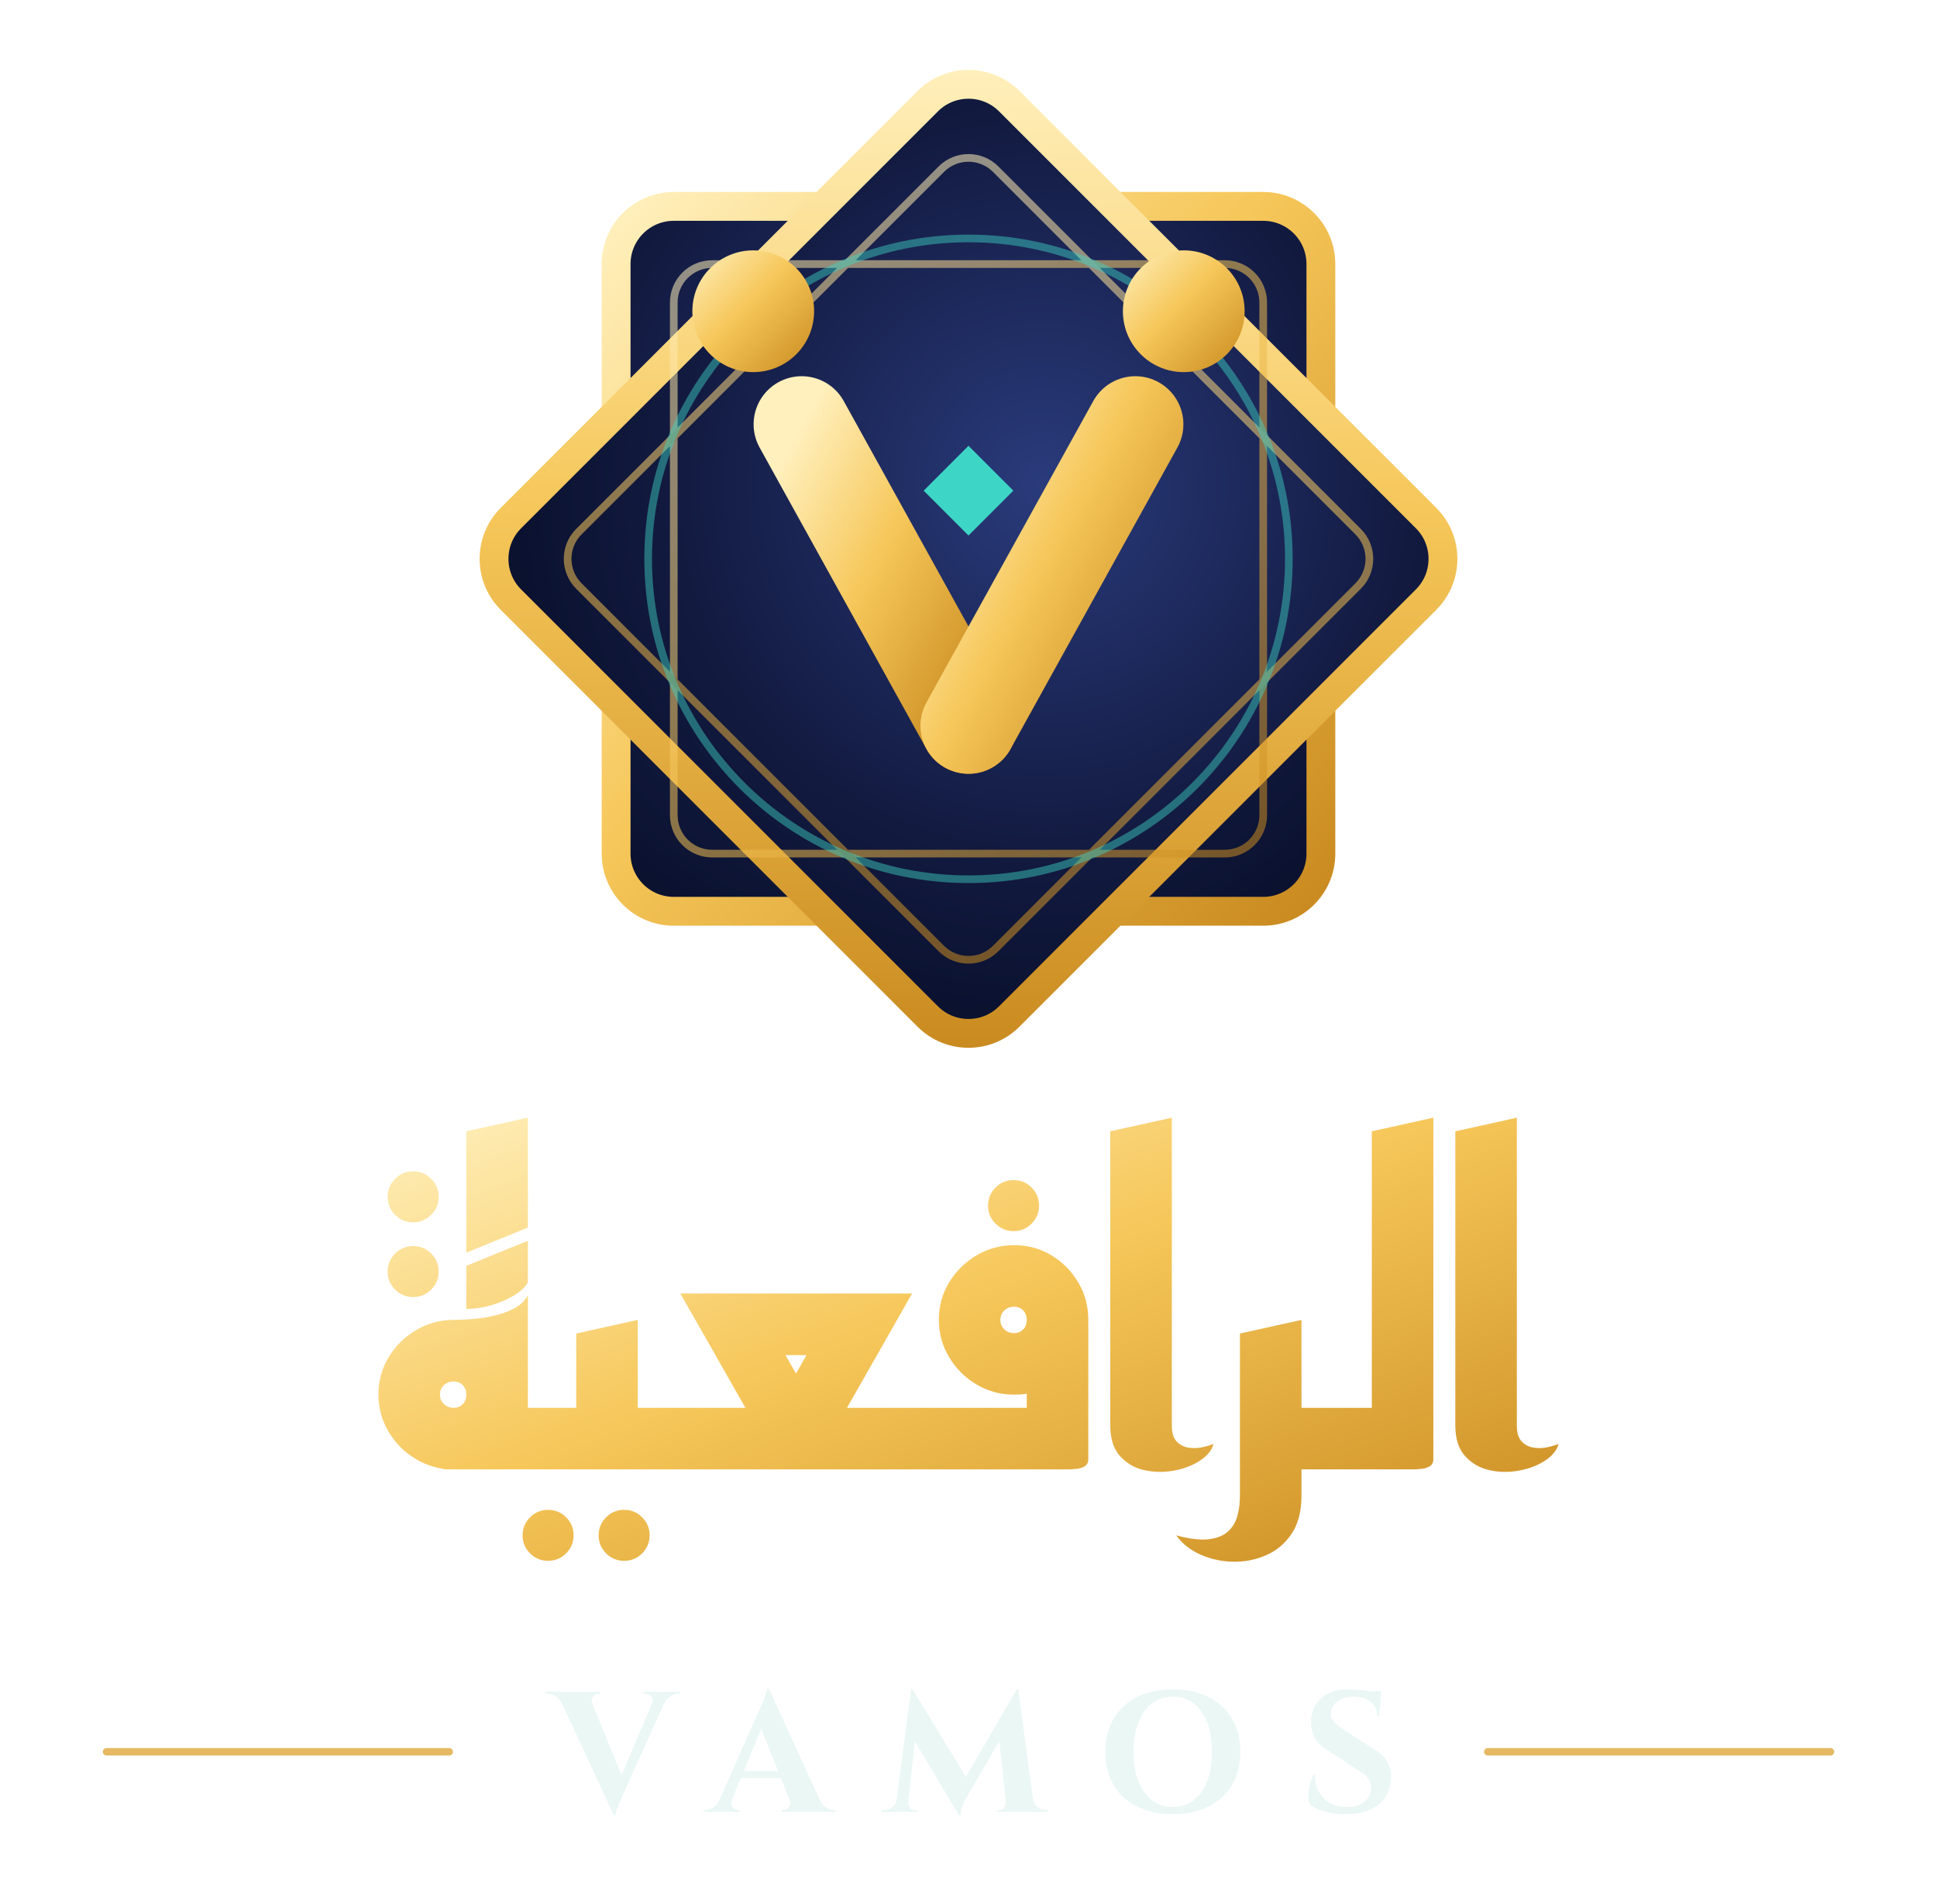
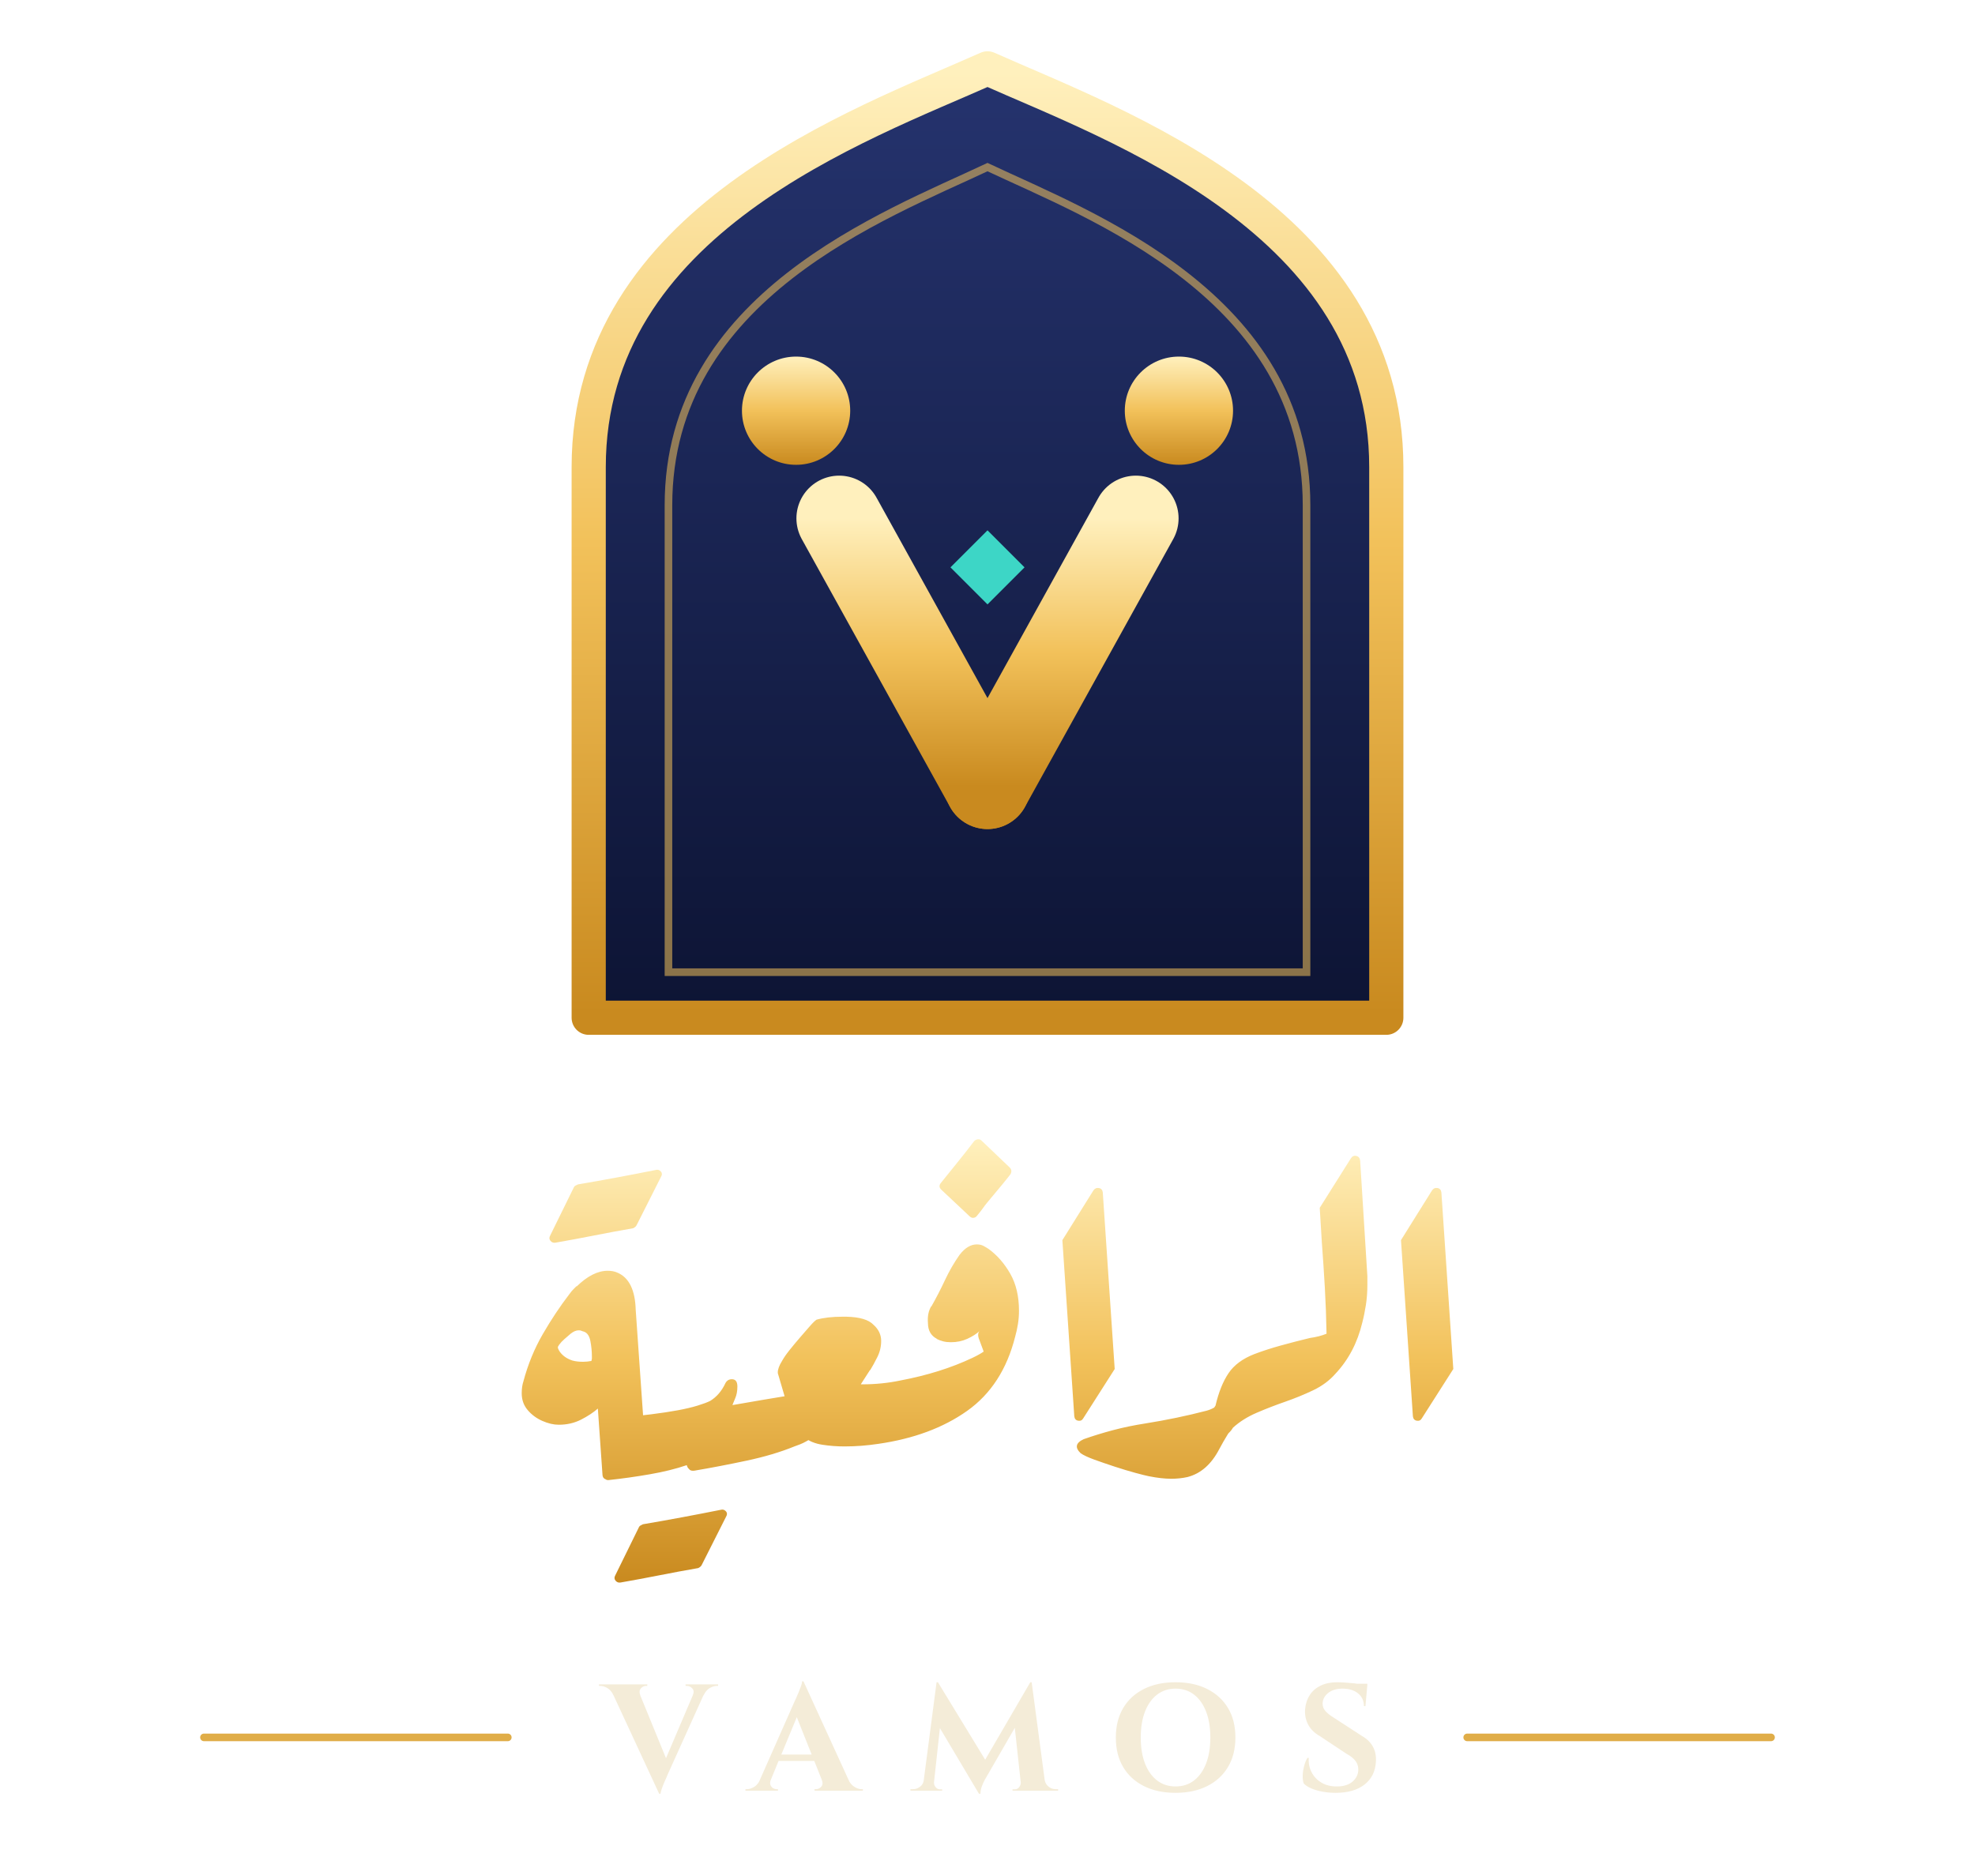
- <svg xmlns="http://www.w3.org/2000/svg" viewBox="0 0 520 511" role="img" aria-label="الرافعية × Vamos">
+ <svg xmlns="http://www.w3.org/2000/svg" viewBox="0 0 520 494" role="img" aria-label="الرافعية × Vamos">
  <defs>
-     <linearGradient id="l-gold" x1="0" y1="0" x2="1" y2="1">
+     <linearGradient id="a-gold" x1="0" y1="0" x2="0" y2="1">
      <stop offset="0" stop-color="#fff0bd" />
-       <stop offset=".45" stop-color="#f6c75a" />
+       <stop offset=".5" stop-color="#f2c15a" />
      <stop offset="1" stop-color="#c98a1f" />
    </linearGradient>
-     <radialGradient id="l-navy" cx=".5" cy=".35" r=".75">
-       <stop offset="0" stop-color="#2a3b7c" />
-       <stop offset=".7" stop-color="#121a40" />
-       <stop offset="1" stop-color="#0b1230" />
-     </radialGradient>
+     <linearGradient id="a-in" x1="0" y1="0" x2="0" y2="1">
+       <stop offset="0" stop-color="#25336e" />
+       <stop offset="1" stop-color="#0d1434" />
+     </linearGradient>
  </defs>
-   <g>
-     <g fill="url(#l-navy)" stroke="url(#l-gold)" stroke-width="7.74" stroke-linejoin="round">
-       <rect x="165.40" y="55.40" width="189.20" height="189.20" rx="15.48" transform="rotate(0 260.0 150)" />
-       <rect x="165.40" y="55.40" width="189.20" height="189.20" rx="15.48" transform="rotate(45 260.0 150)" />
-     </g>
-     <g fill="none" stroke="url(#l-gold)" stroke-width="2.06" opacity=".55">
-       <rect x="180.88" y="70.88" width="158.24" height="158.24" rx="10.32" />
-       <rect x="180.88" y="70.88" width="158.24" height="158.24" rx="10.32" transform="rotate(45 260.0 150)" />
-     </g>
-     <circle cx="260.0" cy="150" r="86.00" fill="none" stroke="#3dd6c6" stroke-width="2.06" opacity=".45" />
-     <g stroke="url(#l-gold)" stroke-width="25.80" stroke-linecap="round" fill="none">
-       <path d="M215.21 113.88 L260.00 194.79" />
-       <path d="M304.79 113.88 L260.00 194.79" />
-     </g>
-     <circle cx="202.21" cy="83.54" r="16.34" fill="url(#l-gold)" />
-     <circle cx="317.79" cy="83.54" r="16.34" fill="url(#l-gold)" />
-     <path d="M260.0 119.66 l12.04 12.04 l-12.04 12.04 l-12.04 -12.04z" fill="#3dd6c6" />
+   <path d="M155.0 268.0 V123.0 C155.0 58.0 226.4 33.0 260.0 18.0 C293.6 33.0 365.0 58.0 365.0 123.0 V268.0 Z" fill="url(#a-in)" stroke="url(#a-gold)" stroke-width="9" stroke-linejoin="round" />
+   <path d="M176.0 256.0 V133.0 C176.0 77.9 233.1 56.7 260.0 44.0 C286.9 56.7 344.0 77.9 344.0 133.0 V256.0 Z" fill="none" stroke="#f2c15a" stroke-width="2" opacity=".55" />
+   <g stroke="url(#a-gold)" stroke-width="22.50" stroke-linecap="round" fill="none">
+     <path d="M220.94 136.50 L260.00 207.06" />
+     <path d="M299.06 136.50 L260.00 207.06" />
  </g>
-   <g fill="url(#l-gold)">
-     <path d="M12.272 -66.316Q9.44 -66.316 7.434 -68.322Q5.428 -70.328 5.428 -73.16Q5.428 -75.992 7.434 -77.998Q9.44 -80.004 12.272 -80.004Q15.104 -80.004 17.11 -77.998Q19.116 -75.992 19.116 -73.16Q19.116 -70.328 17.11 -68.322Q15.104 -66.316 12.272 -66.316ZM12.272 -46.256Q9.44 -46.256 7.434 -48.262Q5.428 -50.268 5.428 -53.1Q5.428 -55.932 7.434 -57.938Q9.44 -59.944 12.272 -59.944Q15.104 -59.944 17.11 -57.938Q19.116 -55.932 19.116 -53.1Q19.116 -50.268 17.11 -48.262Q15.104 -46.256 12.272 -46.256ZM20.414 0.0 20.532 -0.118Q16.52 -0.708 13.098 -2.714Q8.496 -5.428 5.723 -10.03Q2.95 -14.632 2.95 -20.06Q2.95 -25.606 5.723 -30.149Q8.496 -34.692 13.098 -37.406Q17.7 -40.12 23.128 -40.12Q24.662 -40.12 27.494 -40.297Q30.326 -40.474 33.453 -41.123Q36.58 -41.772 39.235 -43.129Q41.89 -44.486 43.07 -46.728V-16.52H51.33V0.0ZM26.55 -58.174V-90.742L43.07 -94.4V-64.9ZM26.55 -43.07V-54.634L43.07 -61.36V-50.268Q42.126 -48.38 39.412 -46.728Q36.698 -45.076 33.276 -44.073Q29.854 -43.07 26.55 -43.07ZM23.128 -16.52Q24.662 -16.52 25.606 -17.523Q26.55 -18.526 26.55 -20.06Q26.55 -21.594 25.606 -22.597Q24.662 -23.6 23.128 -23.6Q21.594 -23.6 20.532 -22.597Q19.47 -21.594 19.47 -20.06Q19.47 -18.526 20.532 -17.523Q21.594 -16.52 23.128 -16.52ZM68.912 24.544Q66.08 24.544 64.074 22.538Q62.068 20.532 62.068 17.7Q62.068 14.868 64.074 12.862Q66.08 10.856 68.912 10.856Q71.744 10.856 73.75 12.862Q75.756 14.868 75.756 17.7Q75.756 20.532 73.75 22.538Q71.744 24.544 68.912 24.544ZM48.498 24.544Q45.666 24.544 43.66 22.538Q41.654 20.532 41.654 17.7Q41.654 14.868 43.66 12.862Q45.666 10.856 48.498 10.856Q51.33 10.856 53.336 12.862Q55.342 14.868 55.342 17.7Q55.342 20.532 53.336 22.538Q51.33 24.544 48.498 24.544ZM46.61 0.0V-16.52H56.05V-36.462L72.57 -40.12V-16.52H86.73V0.0ZM82.01 -16.52H101.48L84.016 -47.2H146.202L128.738 -16.52H148.68V0.0H82.01ZM115.05 -25.724 117.882 -30.68H112.218ZM173.46 -63.956Q170.628 -63.956 168.622 -65.962Q166.616 -67.968 166.616 -70.8Q166.616 -73.632 168.622 -75.638Q170.628 -77.644 173.46 -77.644Q176.292 -77.644 178.298 -75.638Q180.304 -73.632 180.304 -70.8Q180.304 -67.968 178.298 -65.962Q176.292 -63.956 173.46 -63.956ZM143.96 0.0V-16.52H177.0V-20.296Q175.348 -20.06 173.578 -20.06Q168.15 -20.06 163.548 -22.774Q158.946 -25.488 156.173 -30.09Q153.4 -34.692 153.4 -40.12Q153.4 -45.666 156.173 -50.209Q158.946 -54.752 163.548 -57.466Q168.15 -60.18 173.696 -60.18Q179.124 -60.18 183.608 -57.466Q188.092 -54.752 190.806 -50.209Q193.52 -45.666 193.52 -40.12V-2.714Q193.52 -1.298 192.34 -0.708Q191.16 -0.118 189.98 -0.118L188.8 0.0ZM173.578 -36.58Q175.112 -36.58 176.056 -37.583Q177.0 -38.586 177.0 -40.12Q177.0 -41.654 176.056 -42.657Q175.112 -43.66 173.578 -43.66Q172.044 -43.66 170.982 -42.657Q169.92 -41.654 169.92 -40.12Q169.92 -38.586 170.982 -37.583Q172.044 -36.58 173.578 -36.58ZM227.15 -6.844Q226.442 -4.248 223.433 -2.301Q220.424 -0.354 216.353 0.354Q212.282 1.062 208.447 0.177Q204.612 -0.708 202.016 -3.599Q199.42 -6.49 199.42 -11.8V-90.742L215.94 -94.4V-11.8Q215.94 -8.85 217.238 -7.493Q218.536 -6.136 220.424 -5.841Q222.312 -5.546 224.2 -5.959Q226.088 -6.372 227.15 -6.844ZM217.12 17.7Q222.312 19.116 225.675 18.762Q229.038 18.408 230.926 16.756Q232.814 15.104 233.522 12.567Q234.23 10.03 234.23 7.08V-36.462L250.75 -40.12V-16.52H264.91V0.0H250.75V7.08Q250.75 13.334 248.095 17.287Q245.44 21.24 241.192 23.069Q236.944 24.898 232.283 24.78Q227.622 24.662 223.551 22.833Q219.48 21.004 217.12 17.7ZM260.19 0.0V-16.52H269.63V-90.742L286.15 -94.4V-2.714Q286.15 -1.298 284.97 -0.708Q283.79 -0.118 282.61 -0.118L281.43 0.0ZM319.78 -6.844Q319.072 -4.248 316.063 -2.301Q313.054 -0.354 308.983 0.354Q304.912 1.062 301.077 0.177Q297.242 -0.708 294.646 -3.599Q292.05 -6.49 292.05 -11.8V-90.742L308.57 -94.4V-11.8Q308.57 -8.85 309.868 -7.493Q311.166 -6.136 313.054 -5.841Q314.942 -5.546 316.83 -5.959Q318.718 -6.372 319.78 -6.844Z" transform="translate(98.64 394.40)" />
+   <circle cx="209.60" cy="108.15" r="14.25" fill="url(#a-gold)" />
+   <circle cx="310.40" cy="108.15" r="14.25" fill="url(#a-gold)" />
+   <path d="M260.0 139.65 l9.75 9.75 l-9.75 9.75 l-9.75 -9.75z" fill="#3dd6c6" />
+   <g fill="url(#a-gold)">
+     <path d="M29.232 -67.088 35.616 -79.744Q36.176 -80.64 35.616 -81.256Q35.056 -81.872 34.272 -81.648Q29.232 -80.64 24.136 -79.688Q19.04 -78.736 13.776 -77.84Q13.552 -77.728 13.216 -77.56Q12.88 -77.392 12.768 -77.168L6.496 -64.4Q6.048 -63.616 6.552 -63.0Q7.056 -62.384 7.84 -62.496Q12.992 -63.392 18.088 -64.4Q23.184 -65.408 28.336 -66.304Q29.008 -66.64 29.232 -67.088ZM8.736 -14.56Q11.984 -14.56 14.616 -15.904Q17.248 -17.248 19.04 -18.816L20.272 -1.232Q20.384 -0.336 21.336 -0.112Q22.288 0.112 22.736 -0.672L31.024 -15.904L29.008 -44.8Q28.784 -52.752 24.08 -54.656Q23.072 -55.104 21.616 -55.104Q17.696 -55.104 13.44 -50.96V-51.072Q13.104 -50.736 12.6 -50.232Q12.096 -49.728 11.536 -48.944Q7.84 -44.128 4.536 -38.416Q1.232 -32.704 -0.56 -25.984Q-1.008 -24.64 -1.008 -22.848Q-1.008 -20.272 0.56 -18.424Q2.128 -16.576 4.424 -15.568Q6.72 -14.56 8.736 -14.56ZM17.472 -32.48Q17.472 -32.368 17.472 -32.256Q17.472 -32.144 17.472 -31.92Q17.472 -31.808 17.416 -31.696Q17.36 -31.584 17.36 -31.36Q16.8 -31.248 16.24 -31.192Q15.68 -31.136 15.12 -31.136Q13.552 -31.136 12.32 -31.472Q9.968 -32.256 8.848 -34.048Q8.512 -34.608 8.512 -34.944Q8.512 -35.168 8.848 -35.616Q9.408 -36.4 10.192 -37.072Q10.976 -37.744 11.872 -38.528Q12.992 -39.424 14.0 -39.424Q14.448 -39.424 14.672 -39.312Q14.896 -39.2 15.344 -39.088Q16.688 -38.64 17.08 -36.568Q17.472 -34.496 17.472 -32.48ZM46.368 22.4 52.752 9.744Q53.312 8.848 52.752 8.232Q52.192 7.616 51.408 7.84Q46.368 8.848 41.272 9.8Q36.176 10.752 30.912 11.648Q30.688 11.76 30.352 11.928Q30.016 12.096 29.904 12.32L23.632 25.088Q23.184 25.872 23.688 26.488Q24.192 27.104 24.976 26.992Q30.128 26.096 35.224 25.088Q40.32 24.08 45.472 23.184Q46.144 22.848 46.368 22.4ZM44.128 -2.576H44.24Q44.688 -2.576 45.136 -3.024Q48.16 -6.272 50.288 -10.248Q52.416 -14.224 54.096 -18.704Q54.656 -20.272 55.216 -21.56Q55.776 -22.848 55.776 -24.64Q55.776 -26.544 54.32 -26.544Q53.2 -26.544 52.64 -25.536Q51.184 -22.4 48.608 -20.832Q47.488 -20.272 45.304 -19.6Q43.12 -18.928 40.096 -18.368Q34.048 -17.248 24.08 -16.352Q23.072 -16.128 22.848 -15.232L20.608 -1.568Q20.496 -0.896 20.888 -0.392Q21.28 0.112 21.952 0.0Q27.216 -0.56 32.704 -1.512Q38.192 -2.464 42.448 -3.92Q42.784 -2.576 44.128 -2.576ZM70.784 -8.848Q71.456 -9.072 72.296 -9.408Q73.136 -9.744 73.92 -10.192Q77.28 -11.984 80.248 -14.616Q83.216 -17.248 85.232 -20.496Q86.576 -22.624 87.976 -24.752Q89.376 -26.88 90.72 -29.008V-28.896Q91.616 -30.352 92.624 -32.368Q93.632 -34.384 93.632 -36.624Q93.632 -39.088 91.616 -40.88Q89.712 -42.896 84.448 -43.008H83.44Q79.408 -43.008 76.608 -42.224Q75.936 -41.776 74.592 -40.208Q73.808 -39.312 72.352 -37.632Q70.896 -35.952 69.552 -34.272Q68.208 -32.592 67.536 -31.36Q66.416 -29.568 66.416 -28.336Q66.416 -28.0 66.528 -27.776Q66.976 -26.32 67.368 -24.92Q67.76 -23.52 68.208 -22.064Q62.72 -21.168 57.288 -20.216Q51.856 -19.264 46.368 -18.368Q45.472 -18.144 45.248 -17.248L42.896 -4.032Q42.672 -2.24 44.464 -2.464Q51.072 -3.584 58.184 -5.096Q65.296 -6.608 70.784 -8.848ZM127.456 -82.32 120.064 -89.376Q119.616 -89.824 119.0 -89.712Q118.384 -89.6 118.048 -89.152Q115.92 -86.352 113.736 -83.664Q111.552 -80.976 109.312 -78.176Q108.64 -77.28 109.424 -76.496L116.928 -69.44Q117.376 -68.992 117.936 -69.048Q118.496 -69.104 118.832 -69.552Q119.952 -70.896 120.456 -71.624Q120.96 -72.352 121.52 -73.024Q122.08 -73.696 123.2 -75.04Q124.32 -76.384 125.44 -77.728Q126.56 -79.072 127.68 -80.528Q128.24 -81.536 127.456 -82.32ZM119.504 -39.2Q118.832 -38.416 119.504 -36.848L120.624 -33.824Q119.504 -33.04 117.6 -32.144Q109.312 -28.224 98.672 -26.208Q93.856 -25.2 88.704 -25.2Q84.784 -25.2 81.984 -26.04Q79.184 -26.88 78.288 -29.68Q78.064 -30.576 77.112 -30.632Q76.16 -30.688 75.824 -29.792Q74.592 -26.544 73.584 -22.96Q72.576 -19.376 71.568 -15.568Q71.68 -12.656 73.472 -11.2Q75.264 -9.744 78.12 -9.296Q80.976 -8.848 84.0 -8.848Q88.368 -8.848 92.848 -9.52Q106.848 -11.536 116.256 -18.2Q125.664 -24.864 128.912 -37.744Q129.36 -39.312 129.64 -41.048Q129.92 -42.784 129.92 -44.576Q129.92 -50.288 127.624 -54.32Q125.328 -58.352 121.968 -60.816Q121.296 -61.264 120.568 -61.656Q119.84 -62.048 118.832 -62.048Q116.368 -62.048 114.24 -59.248Q112.112 -56.224 110.432 -52.64Q108.752 -49.056 106.848 -45.696V-45.808Q105.728 -44.016 105.952 -41.328Q105.952 -38.416 108.304 -37.184H108.192Q109.088 -36.736 109.984 -36.512Q110.88 -36.288 112.0 -36.288Q114.352 -36.288 116.312 -37.184Q118.272 -38.08 119.504 -39.2ZM141.344 -63.168 144.48 -16.8Q144.592 -15.792 145.488 -15.624Q146.384 -15.456 146.832 -16.24L155.12 -29.232L151.984 -75.712Q151.872 -76.72 150.976 -76.888Q150.08 -77.056 149.52 -76.272ZM189.28 -17.92Q189.952 -21.616 186.704 -22.176Q184.688 -22.624 183.456 -20.832Q181.776 -18.928 179.312 -18.256Q171.584 -16.24 163.184 -14.896Q158.816 -14.224 154.784 -13.16Q150.752 -12.096 146.944 -10.752Q143.808 -9.296 146.16 -7.056Q147.28 -6.272 149.744 -5.376Q152.208 -4.48 155.12 -3.528Q158.032 -2.576 160.496 -1.904Q162.96 -1.232 164.08 -1.008Q167.44 -0.336 170.016 -0.336Q171.136 -0.336 172.2 -0.448Q173.264 -0.56 174.272 -0.784Q179.536 -2.128 182.672 -8.176Q183.68 -10.08 184.856 -11.984Q186.032 -13.888 187.488 -15.232Q188.944 -16.016 189.28 -17.92ZM183.232 -11.648Q184.352 -11.648 185.08 -12.32Q185.808 -12.992 186.256 -13.776Q188.832 -16.128 192.472 -17.696Q196.112 -19.264 199.976 -20.608Q203.84 -21.952 207.368 -23.632Q210.896 -25.312 213.248 -28.0Q218.4 -33.488 220.304 -41.44Q220.864 -43.568 221.256 -46.088Q221.648 -48.608 221.648 -51.408Q221.648 -51.744 221.648 -51.912Q221.648 -52.08 221.648 -52.528Q221.648 -52.864 221.648 -53.144Q221.648 -53.424 221.648 -53.648L219.744 -84.112Q219.632 -85.12 218.736 -85.344Q217.84 -85.568 217.28 -84.672L209.104 -71.68L209.664 -62.496Q210.112 -56.56 210.448 -50.68Q210.784 -44.8 210.896 -38.528Q208.992 -37.744 206.528 -37.408Q202.384 -36.4 198.744 -35.392Q195.104 -34.384 191.856 -33.152Q187.264 -31.36 185.08 -28.112Q182.896 -24.864 181.664 -19.6Q181.104 -18.816 180.544 -17.808Q179.984 -16.8 179.984 -15.568Q179.984 -14.224 180.936 -12.936Q181.888 -11.648 183.232 -11.648ZM230.496 -63.168 233.632 -16.8Q233.744 -15.792 234.64 -15.624Q235.536 -15.456 235.984 -16.24L244.272 -29.232L241.136 -75.712Q241.024 -76.72 240.128 -76.888Q239.232 -77.056 238.672 -76.272Z" transform="translate(138.37 389.73)" />
  </g>
-   <g stroke="#e0ad48" stroke-width="2" stroke-linecap="round" opacity=".85">
-     <path d="M28.6 470.2 H120.6" />
-     <path d="M399.4 470.2 H491.4" />
+   <g stroke="#e0ad48" stroke-width="2" stroke-linecap="round">
+     <path d="M53.7 457.5 H133.7" />
+     <path d="M386.3 457.5 H466.3" />
  </g>
-   <g fill="#eaf7f5">
-     <path d="M16.928 0.92 3.128 -28.842Q2.392 -30.406 1.265 -31.073Q0.138 -31.74 -0.92 -31.74H-1.288V-32.2H13.34V-31.74H12.926Q12.052 -31.74 11.385 -30.981Q10.718 -30.222 11.224 -28.842L18.998 -9.844L27.094 -28.842Q27.692 -30.222 26.956 -30.981Q26.22 -31.74 25.346 -31.74H24.932V-32.2H34.776V-31.74H34.362Q33.35 -31.74 32.223 -31.073Q31.096 -30.406 30.36 -28.842H30.314L19.596 -5.106Q19.504 -4.83 19.159 -4.071Q18.814 -3.312 18.4 -2.346Q17.986 -1.38 17.687 -0.483Q17.388 0.414 17.342 0.92ZM58.528 -33.12 72.42 -2.76Q73.11 -1.656 73.984 -1.15Q75.088 -0.46 76.146 -0.46H76.514V0.0H61.886V-0.46H62.3Q63.22 -0.46 63.91 -1.219Q64.6 -1.978 64.048 -3.358L61.794 -9.016H50.984L48.592 -3.174Q48.316 -2.392 48.5 -1.794Q48.73 -1.15 49.282 -0.805Q49.834 -0.46 50.386 -0.46H50.8V0.0H40.956V-0.46H41.37Q42.428 -0.46 43.578 -1.15Q44.452 -1.656 45.096 -2.76L55.86 -27.094Q55.998 -27.37 56.343 -28.129Q56.688 -28.888 57.079 -29.854Q57.47 -30.82 57.792 -31.717Q58.114 -32.614 58.114 -33.12ZM51.812 -10.948H61.012L56.504 -22.264ZM125.106 -32.844H125.52L129.476 -3.128Q129.752 -1.932 130.626 -1.242Q131.592 -0.46 132.788 -0.46H133.524V0.0H119.724V-0.414H120.414Q121.196 -0.414 121.702 -1.035Q122.208 -1.656 122.208 -2.392V-2.53L120.414 -19.044L111.812 -4.14L111.352 -3.358Q110.892 -2.53 110.455 -1.38Q110.018 -0.23 110.018 0.92H109.558L97.736 -18.952L95.942 -2.53V-2.392Q95.942 -1.656 96.471 -1.035Q97.0 -0.414 97.736 -0.414H98.426V0.0H88.812V-0.46H89.548Q90.79 -0.46 91.756 -1.242Q92.584 -1.84 92.814 -2.944L96.724 -32.844H97.138L111.444 -9.384ZM166.982 -32.844Q172.502 -32.844 176.573 -30.797Q180.644 -28.75 182.875 -25.024Q185.106 -21.298 185.106 -16.1Q185.106 -10.948 182.875 -7.199Q180.644 -3.45 176.573 -1.403Q172.502 0.644 166.982 0.644Q161.462 0.644 157.391 -1.403Q153.32 -3.45 151.112 -7.176Q148.904 -10.902 148.904 -16.1Q148.904 -21.252 151.112 -25.001Q153.32 -28.75 157.391 -30.797Q161.462 -32.844 166.982 -32.844ZM166.982 -1.288Q170.248 -1.288 172.594 -3.105Q174.94 -4.922 176.228 -8.234Q177.516 -11.546 177.516 -16.1Q177.516 -20.654 176.228 -23.966Q174.94 -27.278 172.594 -29.095Q170.248 -30.912 166.982 -30.912Q163.762 -30.912 161.393 -29.095Q159.024 -27.278 157.736 -23.966Q156.448 -20.654 156.448 -16.1Q156.448 -11.546 157.736 -8.234Q159.024 -4.922 161.393 -3.105Q163.762 -1.288 166.982 -1.288ZM213.826 -32.844Q214.746 -32.844 216.103 -32.752Q217.46 -32.66 218.932 -32.522Q219.438 -32.43 219.898 -32.384H222.98L222.934 -31.832Q222.934 -31.832 222.934 -31.832L222.382 -25.622H221.922Q221.922 -28.014 220.151 -29.463Q218.38 -30.912 215.436 -30.912Q212.768 -30.912 211.135 -29.624Q209.502 -28.336 209.41 -26.496Q209.364 -25.116 210.284 -24.104Q211.204 -23.092 212.63 -22.218L221.416 -16.514Q223.532 -15.318 224.613 -13.386Q225.694 -11.454 225.556 -8.878Q225.326 -4.37 222.106 -1.863Q218.886 0.644 213.366 0.644Q211.342 0.644 209.433 0.299Q207.524 -0.046 206.052 -0.667Q204.58 -1.288 203.706 -2.162Q203.338 -3.174 203.384 -4.6Q203.43 -6.026 203.821 -7.498Q204.212 -8.97 204.81 -9.936H205.224Q205.04 -7.59 206.075 -5.589Q207.11 -3.588 209.111 -2.415Q211.112 -1.242 213.872 -1.288Q216.908 -1.334 218.564 -2.829Q220.22 -4.324 220.22 -6.44Q220.22 -7.866 219.369 -9.016Q218.518 -10.166 216.586 -11.224L208.536 -16.56Q206.098 -17.94 204.994 -20.102Q203.89 -22.264 204.12 -24.794Q204.35 -27.186 205.546 -29.003Q206.742 -30.82 208.835 -31.832Q210.928 -32.844 213.826 -32.844Z" transform="translate(147.86 486.31)" />
+   <g fill="#f4ecd8">
+     <path d="M14.72 0.8 2.72 -25.08Q2.08 -26.44 1.1 -27.02Q0.12 -27.6 -0.8 -27.6H-1.12V-28.0H11.6V-27.6H11.24Q10.48 -27.6 9.9 -26.94Q9.32 -26.28 9.76 -25.08L16.52 -8.56L23.56 -25.08Q24.08 -26.28 23.44 -26.94Q22.8 -27.6 22.04 -27.6H21.68V-28.0H30.24V-27.6H29.88Q29.0 -27.6 28.02 -27.02Q27.04 -26.44 26.4 -25.08H26.36L17.04 -4.44Q16.96 -4.2 16.66 -3.54Q16.36 -2.88 16.0 -2.04Q15.64 -1.2 15.38 -0.42Q15.12 0.36 15.08 0.8ZM52.72 -28.8 64.8 -2.4Q65.4 -1.44 66.16 -1.0Q67.12 -0.4 68.04 -0.4H68.36V0.0H55.64V-0.4H56.0Q56.8 -0.4 57.4 -1.06Q58.0 -1.72 57.52 -2.92L55.56 -7.84H46.16L44.08 -2.76Q43.84 -2.08 44.0 -1.56Q44.2 -1.0 44.68 -0.7Q45.16 -0.4 45.64 -0.4H46.0V0.0H37.44V-0.4H37.8Q38.72 -0.4 39.72 -1.0Q40.48 -1.44 41.04 -2.4L50.4 -23.56Q50.52 -23.8 50.82 -24.46Q51.12 -25.12 51.46 -25.96Q51.8 -26.8 52.08 -27.58Q52.36 -28.36 52.36 -28.8ZM46.88 -9.52H54.88L50.96 -19.36ZM112.44 -28.56H112.8L116.24 -2.72Q116.48 -1.68 117.24 -1.08Q118.08 -0.4 119.12 -0.4H119.76V0.0H107.76V-0.36H108.36Q109.04 -0.36 109.48 -0.9Q109.92 -1.44 109.92 -2.08V-2.2L108.36 -16.56L100.88 -3.6L100.48 -2.92Q100.08 -2.2 99.7 -1.2Q99.32 -0.2 99.32 0.8H98.92L88.64 -16.48L87.08 -2.2V-2.08Q87.08 -1.44 87.54 -0.9Q88.0 -0.36 88.64 -0.36H89.24V0.0H80.88V-0.4H81.52Q82.6 -0.4 83.44 -1.08Q84.16 -1.6 84.36 -2.56L87.76 -28.56H88.12L100.56 -8.16ZM150.68 -28.56Q155.48 -28.56 159.02 -26.78Q162.56 -25.0 164.5 -21.76Q166.44 -18.52 166.44 -14.0Q166.44 -9.52 164.5 -6.26Q162.56 -3.0 159.02 -1.22Q155.48 0.56 150.68 0.56Q145.88 0.56 142.34 -1.22Q138.8 -3.0 136.88 -6.24Q134.96 -9.48 134.96 -14.0Q134.96 -18.48 136.88 -21.74Q138.8 -25.0 142.34 -26.78Q145.88 -28.56 150.68 -28.56ZM150.68 -1.12Q153.52 -1.12 155.56 -2.7Q157.6 -4.28 158.72 -7.16Q159.84 -10.04 159.84 -14.0Q159.84 -17.96 158.72 -20.84Q157.6 -23.72 155.56 -25.3Q153.52 -26.88 150.68 -26.88Q147.88 -26.88 145.82 -25.3Q143.76 -23.72 142.64 -20.84Q141.52 -17.96 141.52 -14.0Q141.52 -10.04 142.64 -7.16Q143.76 -4.28 145.82 -2.7Q147.88 -1.12 150.68 -1.12ZM193.24 -28.56Q194.04 -28.56 195.22 -28.48Q196.4 -28.4 197.68 -28.28Q198.12 -28.2 198.52 -28.16H201.2L201.16 -27.68Q201.16 -27.68 201.16 -27.68L200.68 -22.28H200.28Q200.28 -24.36 198.74 -25.62Q197.2 -26.88 194.64 -26.88Q192.32 -26.88 190.9 -25.76Q189.48 -24.64 189.4 -23.04Q189.36 -21.84 190.16 -20.96Q190.96 -20.08 192.2 -19.32L199.84 -14.36Q201.68 -13.32 202.62 -11.64Q203.56 -9.96 203.44 -7.72Q203.24 -3.8 200.44 -1.62Q197.64 0.56 192.84 0.56Q191.08 0.56 189.42 0.26Q187.76 -0.04 186.48 -0.58Q185.2 -1.12 184.44 -1.88Q184.12 -2.76 184.16 -4.0Q184.2 -5.24 184.54 -6.52Q184.88 -7.8 185.4 -8.64H185.76Q185.6 -6.6 186.5 -4.86Q187.4 -3.12 189.14 -2.1Q190.88 -1.08 193.28 -1.12Q195.92 -1.16 197.36 -2.46Q198.8 -3.76 198.8 -5.6Q198.8 -6.84 198.06 -7.84Q197.32 -8.84 195.64 -9.76L188.64 -14.4Q186.52 -15.6 185.56 -17.48Q184.6 -19.36 184.8 -21.56Q185.0 -23.64 186.04 -25.22Q187.08 -26.8 188.9 -27.68Q190.72 -28.56 193.24 -28.56Z" transform="translate(158.83 471.54)" />
  </g>
</svg>
